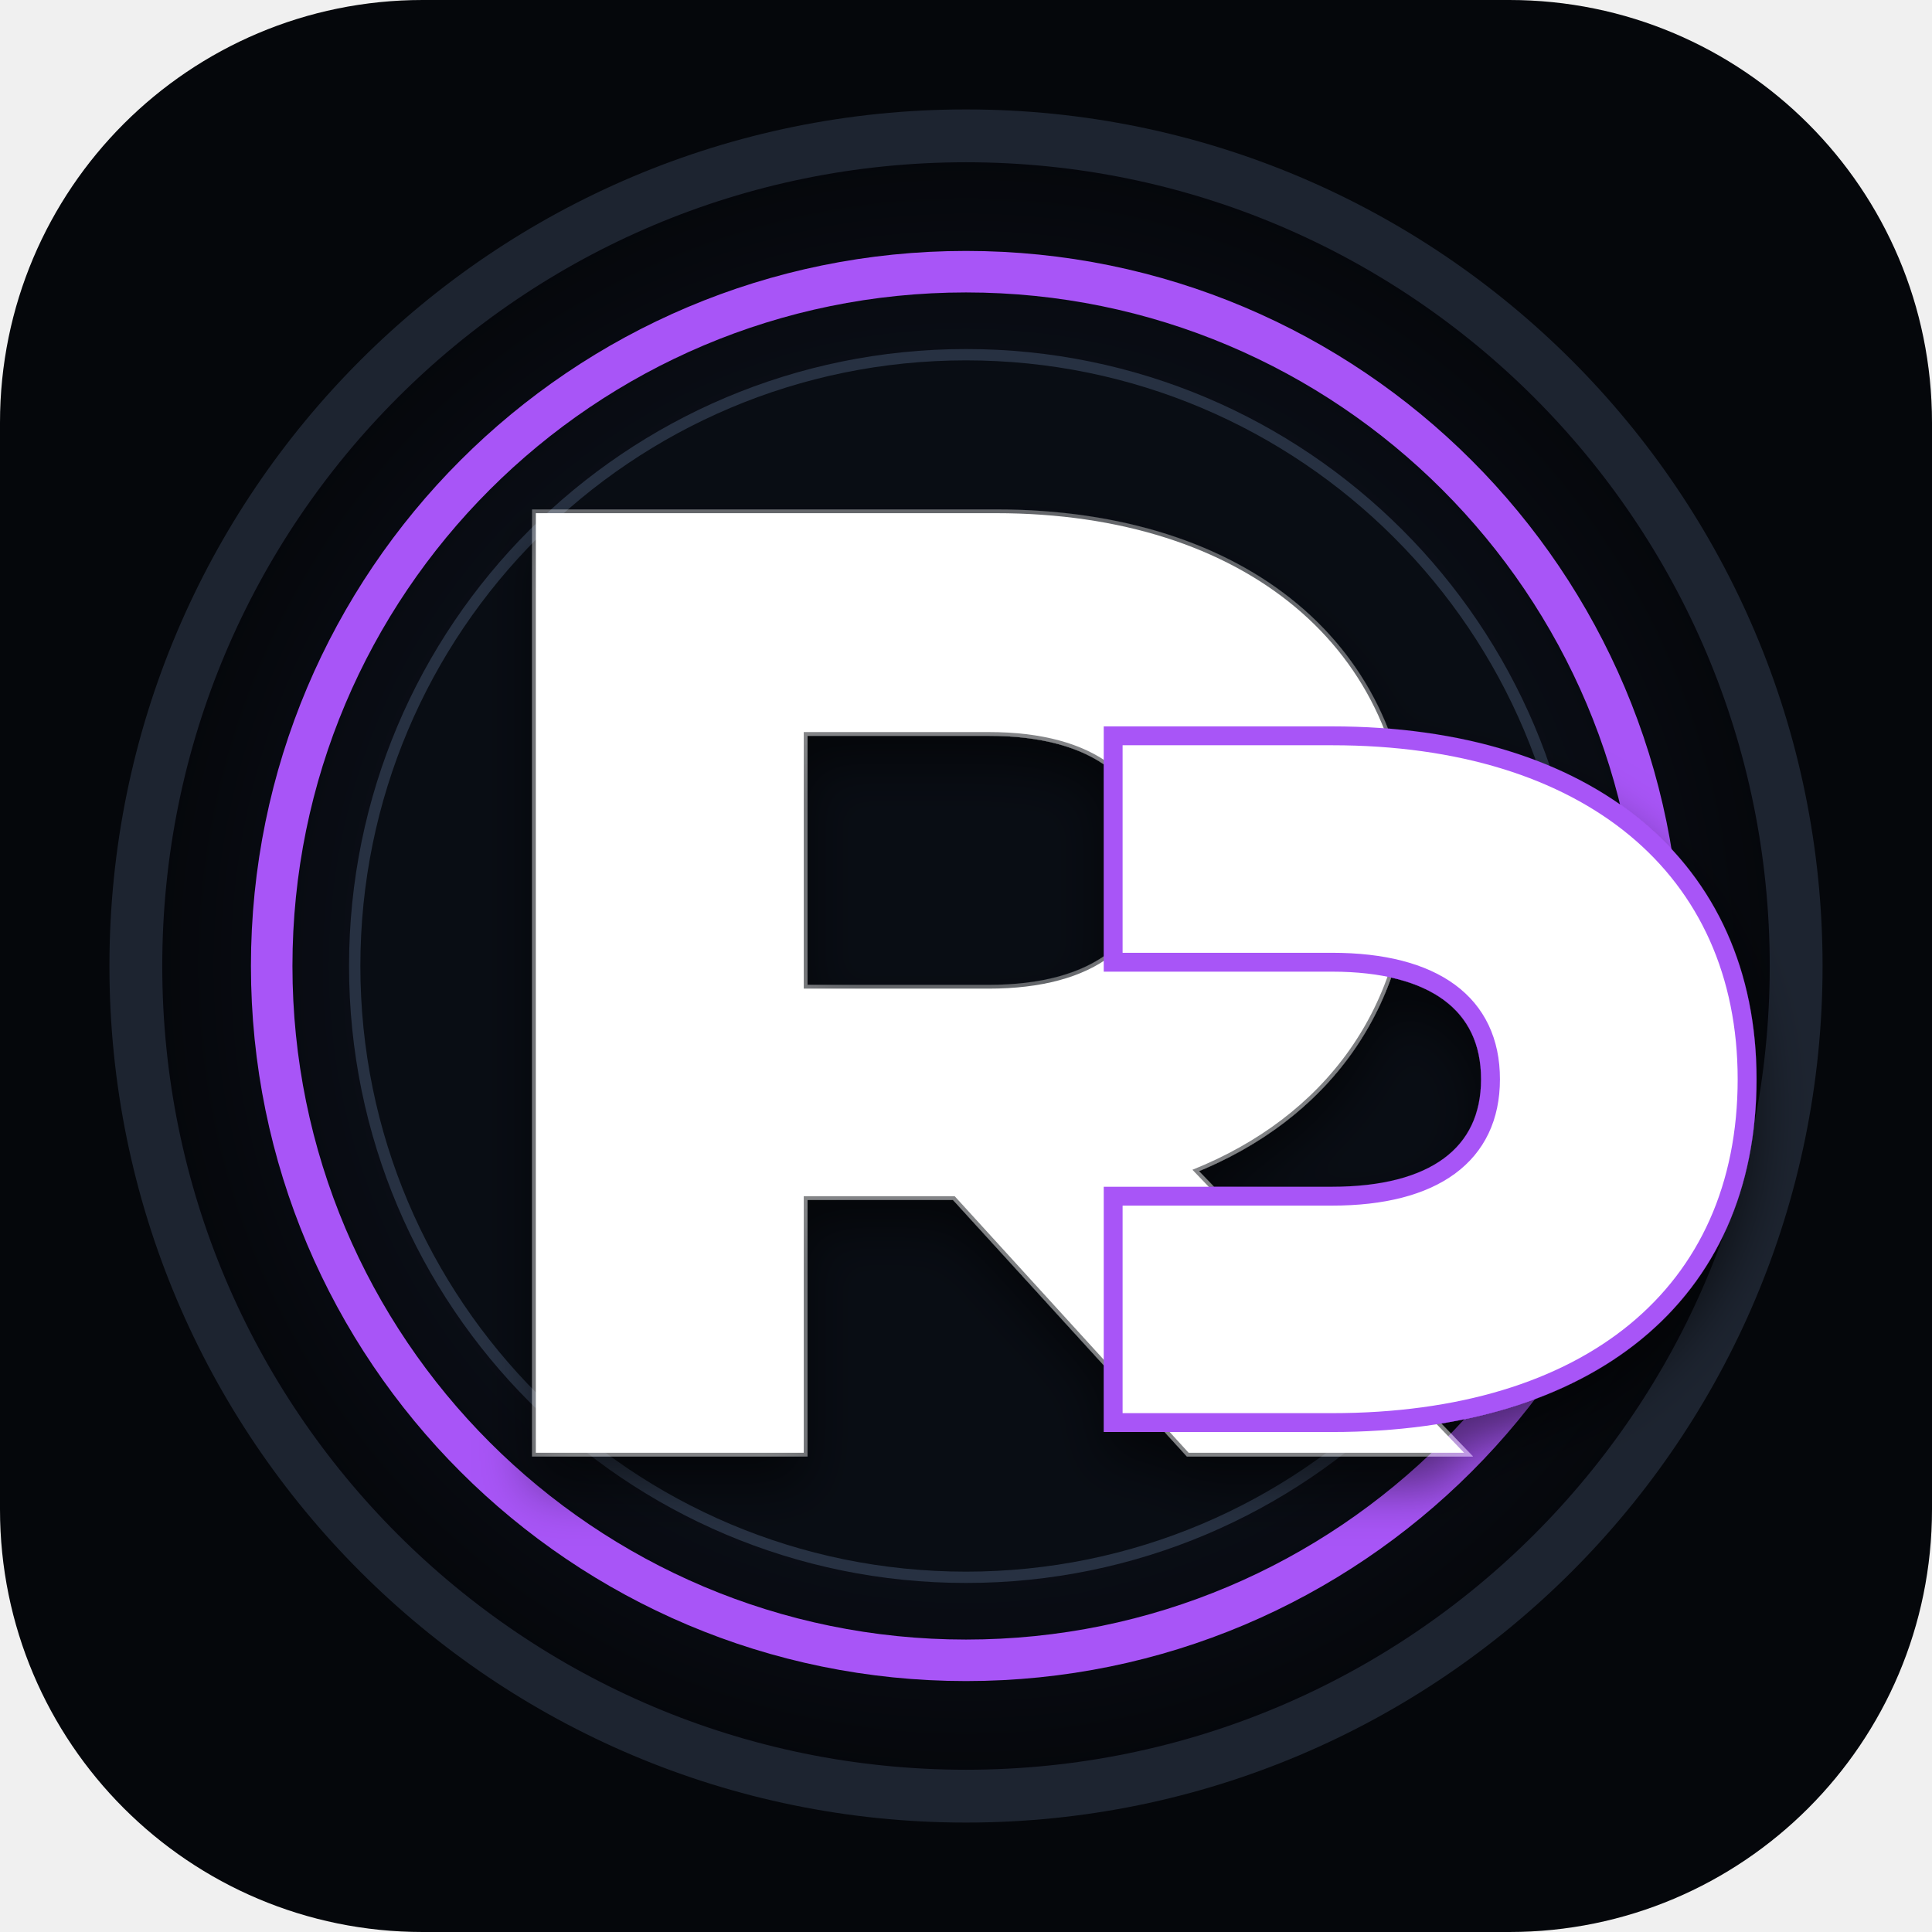
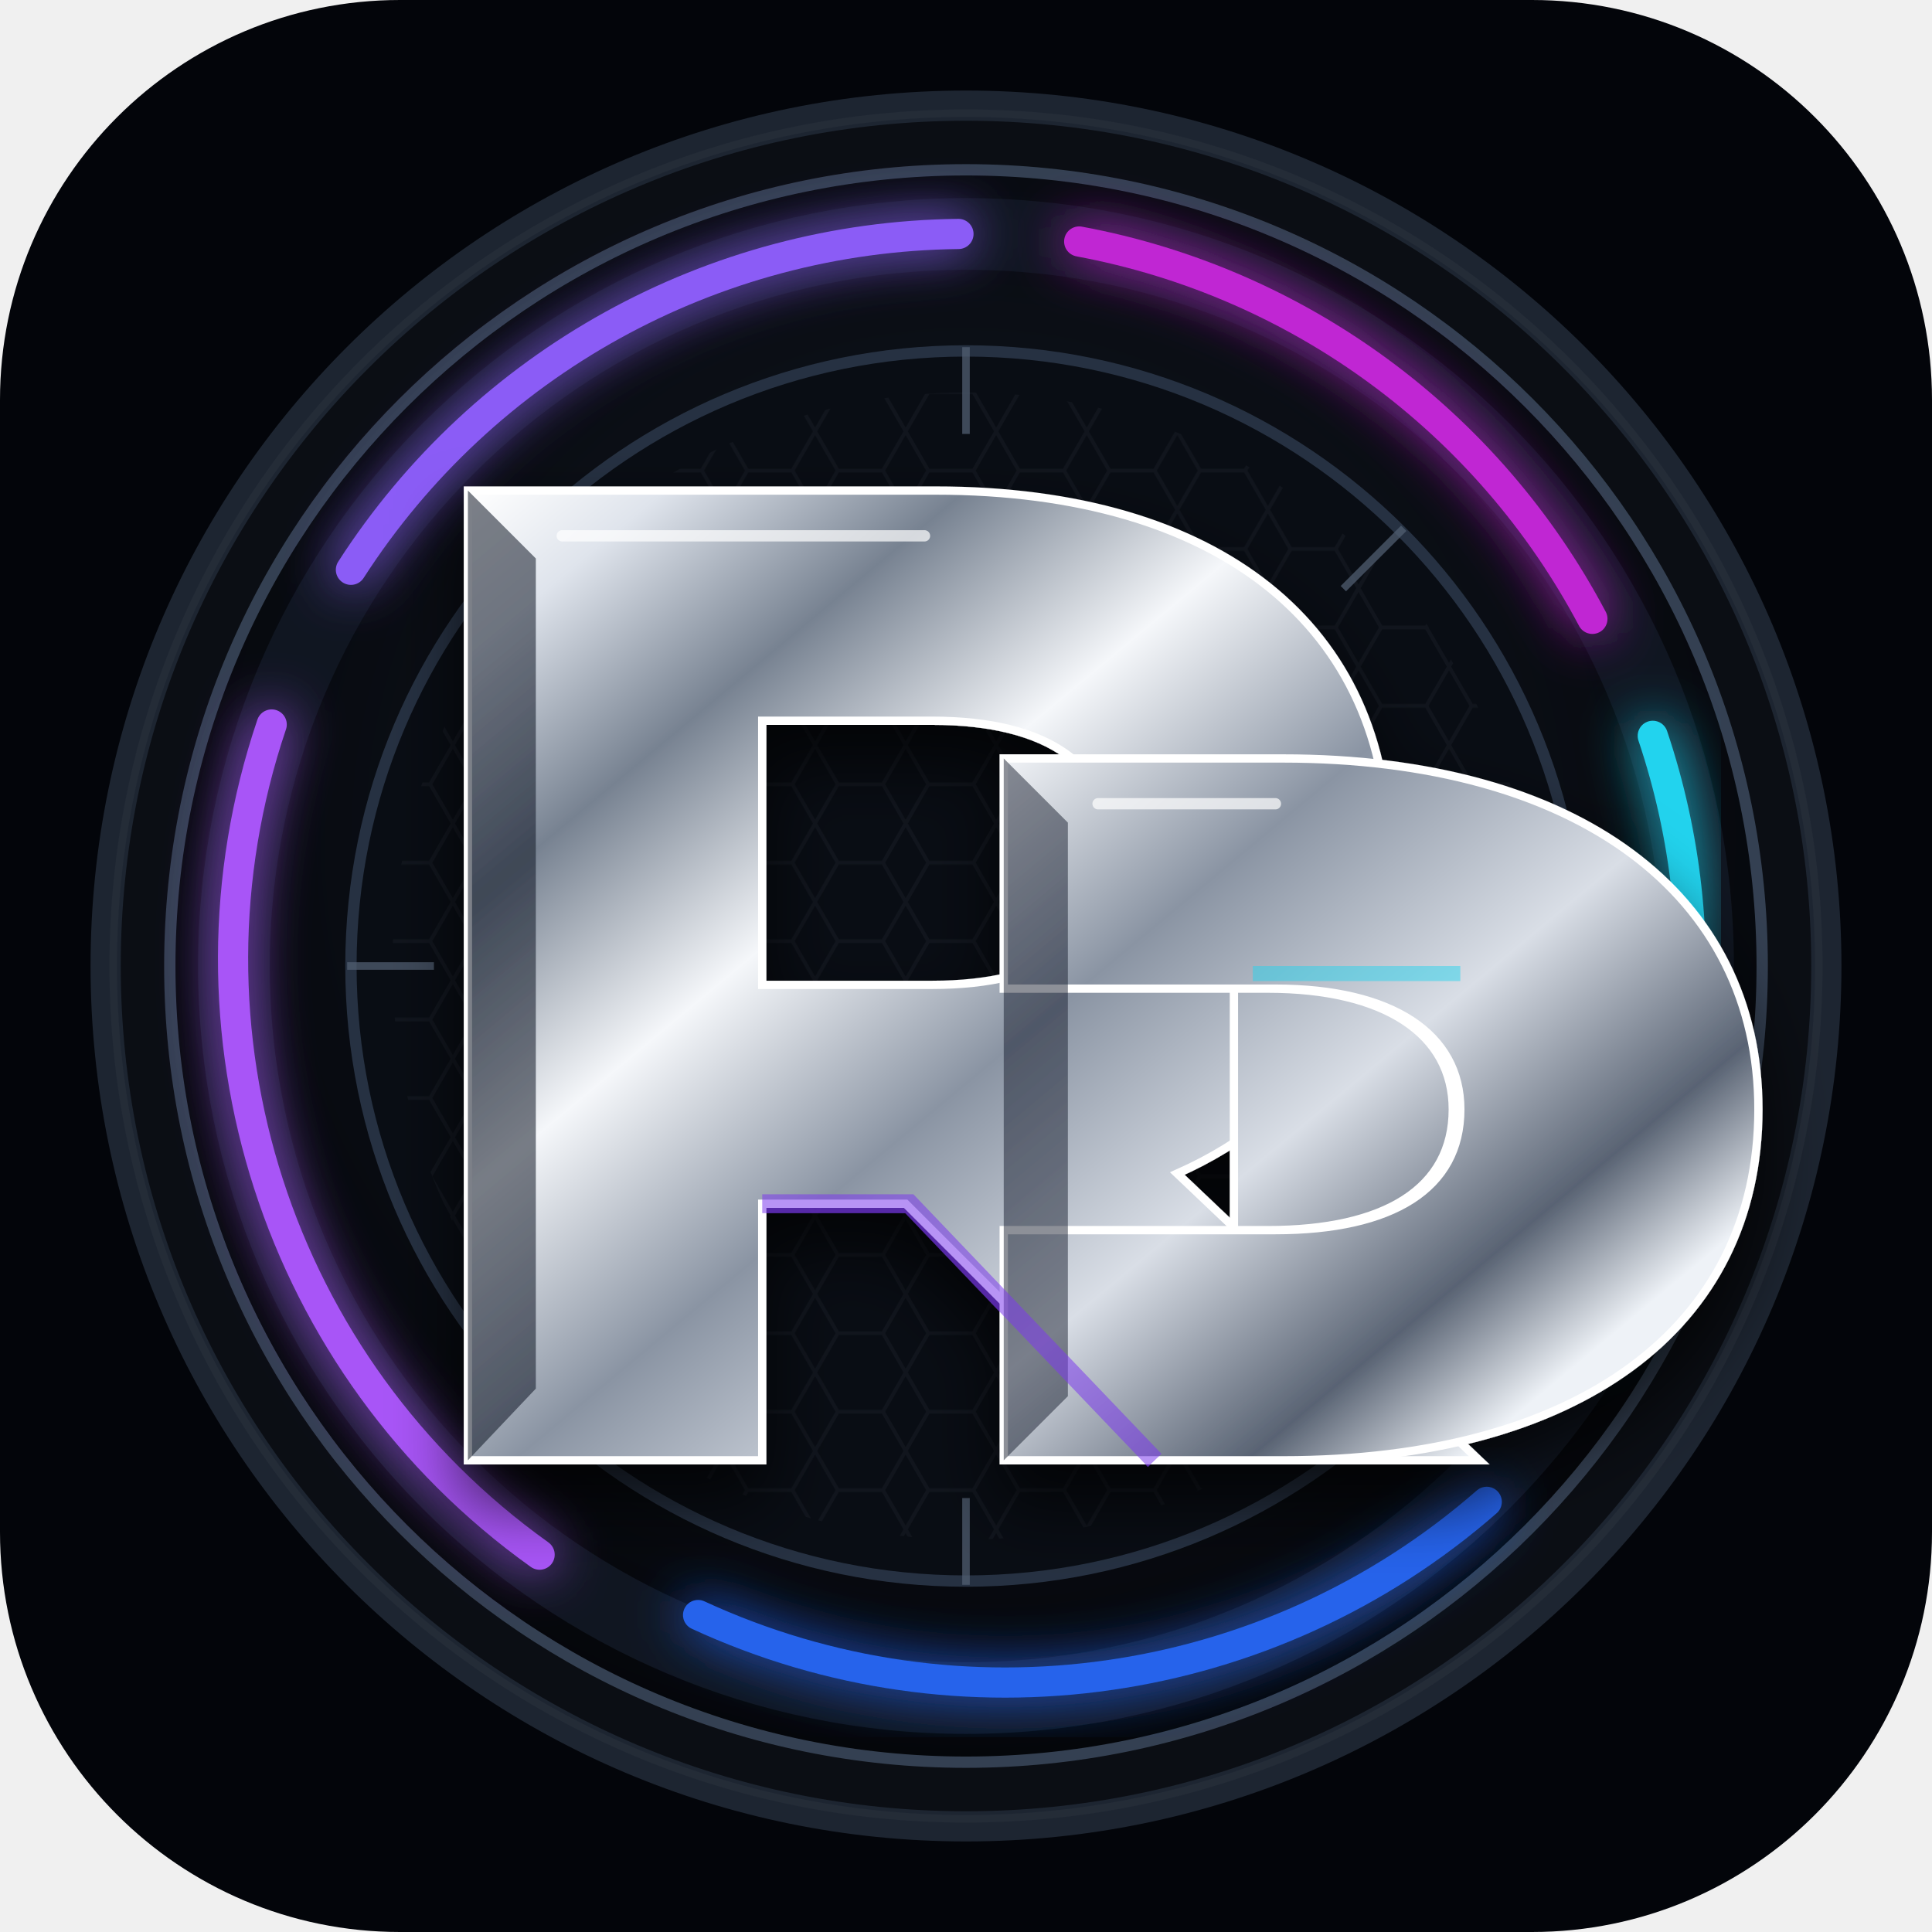
- <svg xmlns="http://www.w3.org/2000/svg" viewBox="0 0 512 512" role="img" aria-label="RogueDashboard dark logo">
+ <svg xmlns="http://www.w3.org/2000/svg" viewBox="0 0 512 512" role="img" aria-labelledby="title desc">
  <defs>
-     <radialGradient id="b">
-       <stop stop-color="#182033" />
-       <stop offset="1" stop-color="#05070b" />
+     <radialGradient id="bg" cx="50%" cy="42%" r="68%">
+       <stop offset="0" stop-color="#151a24" />
+       <stop offset=".62" stop-color="#080b11" />
+       <stop offset="1" stop-color="#020306" />
    </radialGradient>
-     <linearGradient id="g" x1="80" y1="70" x2="440" y2="440">
-       <stop stop-color="#a855f7" />
-       <stop offset=".55" stop-color="#6366f1" />
+     <linearGradient id="neon" x1="74" y1="72" x2="440" y2="442" gradientUnits="userSpaceOnUse">
+       <stop stop-color="#8b5cf6" />
+       <stop offset=".34" stop-color="#c026d3" />
+       <stop offset=".68" stop-color="#2563eb" />
      <stop offset="1" stop-color="#22d3ee" />
    </linearGradient>
-     <linearGradient id="s" x1="150" y1="120" x2="370" y2="390">
+     <linearGradient id="steel" x1="139" y1="118" x2="373" y2="399" gradientUnits="userSpaceOnUse">
+       <stop stop-color="#ffffff" />
+       <stop offset=".09" stop-color="#dfe4ec" />
+       <stop offset=".23" stop-color="#778291" />
+       <stop offset=".39" stop-color="#f5f7fa" />
+       <stop offset=".56" stop-color="#8a94a3" />
+       <stop offset=".74" stop-color="#d9dee6" />
+       <stop offset=".9" stop-color="#596373" />
+       <stop offset="1" stop-color="#eef2f7" />
+     </linearGradient>
+     <linearGradient id="edge" x1="162" y1="140" x2="367" y2="380">
      <stop stop-color="#fff" />
-       <stop offset=".25" stop-color="#aeb8c7" />
-       <stop offset=".48" stop-color="#f6f8fb" />
-       <stop offset=".72" stop-color="#667080" />
-       <stop offset="1" stop-color="#e8edf4" />
+       <stop offset=".5" stop-color="#657182" />
+       <stop offset="1" stop-color="#d8dee8" />
    </linearGradient>
-     <filter id="x">
-       <feDropShadow dx="0" dy="8" stdDeviation="7" flood-opacity=".55" />
+     <pattern id="hex" width="24" height="20.784" patternUnits="userSpaceOnUse">
+       <path d="M6 0h12l6 10.392-6 10.392H6L0 10.392Z" fill="none" stroke="#9aa7b8" stroke-opacity=".055" stroke-width="1" />
+     </pattern>
+     <filter id="glow" x="-30%" y="-30%" width="160%" height="160%">
+       <feGaussianBlur stdDeviation="7" result="b" />
+       <feMerge>
+         <feMergeNode in="b" />
+         <feMergeNode in="SourceGraphic" />
+       </feMerge>
+     </filter>
+     <filter id="shadow" x="-30%" y="-30%" width="170%" height="170%">
+       <feDropShadow dx="0" dy="10" stdDeviation="9" flood-color="#000" flood-opacity=".72" />
    </filter>
  </defs>
-   <rect width="512" height="512" rx="112" fill="#05070b" />
-   <circle cx="256" cy="256" r="220" fill="url(#b)" stroke="#1d2430" stroke-width="14" />
-   <circle cx="256" cy="256" r="184" fill="none" stroke="url(#g)" stroke-width="11" />
-   <circle cx="256" cy="256" r="162" fill="#090d14" stroke="#273142" stroke-width="3" />
-   <g filter="url(#x)">
-     <path d="M142 136h122c66 0 109 36 109 91 0 40-22 69-57 83l72 75h-73l-62-68h-40v68h-71V136zm71 58v68h49c28 0 44-12 44-34 0-22-16-34-44-34h-49z" fill="url(#s)" stroke="#fff" stroke-opacity=".35" stroke-width="2" />
-     <path d="M295 195h58c68 0 110 35 110 91 0 57-42 91-110 91h-58v-60h58c27 0 42-11 42-31s-15-31-42-31h-58v-60z" fill="url(#s)" stroke="url(#g)" stroke-width="5" />
+   <rect width="512" height="512" rx="106" fill="#03050a" />
+   <circle cx="256" cy="256" r="228" fill="#0b0e14" stroke="#1d2531" stroke-width="8" />
+   <circle cx="256" cy="256" r="211" fill="url(#bg)" stroke="#344052" stroke-width="3" />
+   <circle cx="256" cy="256" r="194" fill="none" stroke="#101621" stroke-width="19" />
+   <path d="M93 151A194 194 0 0 1 254 62" fill="none" stroke="#8b5cf6" stroke-width="8" stroke-linecap="round" filter="url(#glow)" />
+   <path d="M286 64a194 194 0 0 1 136 100" fill="none" stroke="#c026d3" stroke-width="8" stroke-linecap="round" filter="url(#glow)" />
+   <path d="M438 195a194 194 0 0 1-16 159" fill="none" stroke="#22d3ee" stroke-width="8" stroke-linecap="round" filter="url(#glow)" />
+   <path d="M394 398a194 194 0 0 1-209 30" fill="none" stroke="#2563eb" stroke-width="8" stroke-linecap="round" filter="url(#glow)" />
+   <path d="M143 412A194 194 0 0 1 72 192" fill="none" stroke="#a855f7" stroke-width="8" stroke-linecap="round" filter="url(#glow)" />
+   <circle cx="256" cy="256" r="163" fill="#090d14" stroke="#263142" stroke-width="3" />
+   <circle cx="256" cy="256" r="152" fill="url(#hex)" />
+   <g stroke="#526073" stroke-width="2" opacity=".72">
+     <path d="M256 92v23M256 397v23M92 256h23M397 256h23" />
+     <path d="M140 140l16 16M356 356l16 16M372 140l-16 16M156 356l-16 16" />
  </g>
+   <g filter="url(#shadow)">
+     <path d="M124 130h124c75 0 120 36 120 96 0 38-20 69-56 85l80 76h-84l-68-68h-38v68h-78V130Zm78 61v70h45c31 0 48-12 48-35s-17-35-48-35h-45Z" fill="url(#steel)" stroke="url(#edge)" stroke-width="2.2" />
+     <path d="M266 201h74c78 0 126 36 126 93 0 58-48 93-126 93h-74v-61h70c31 0 49-11 49-32 0-20-18-32-49-32h-70v-61Zm61 61v64h11c31 0 49-11 49-32 0-20-18-32-49-32h-11Z" fill="url(#steel)" stroke="url(#edge)" stroke-width="2.2" />
+     <path d="M124 130l18 18v220l-18 19V130Z" fill="#111827" opacity=".55" />
+     <path d="M266 201l17 17v152l-17 17V201Z" fill="#111827" opacity=".48" />
+     <path d="M149 142h96M291 213h47" stroke="#fff" stroke-opacity=".7" stroke-width="3" stroke-linecap="round" />
+     <path d="M306 387l-65-68h-39" fill="none" stroke="#7c3aed" stroke-opacity=".55" stroke-width="5" />
+     <path d="M387 258h-55" fill="none" stroke="#22d3ee" stroke-opacity=".48" stroke-width="4" />
+   </g>
+   <circle cx="256" cy="256" r="226" fill="none" stroke="#fff" stroke-opacity=".035" stroke-width="2" />
</svg>
